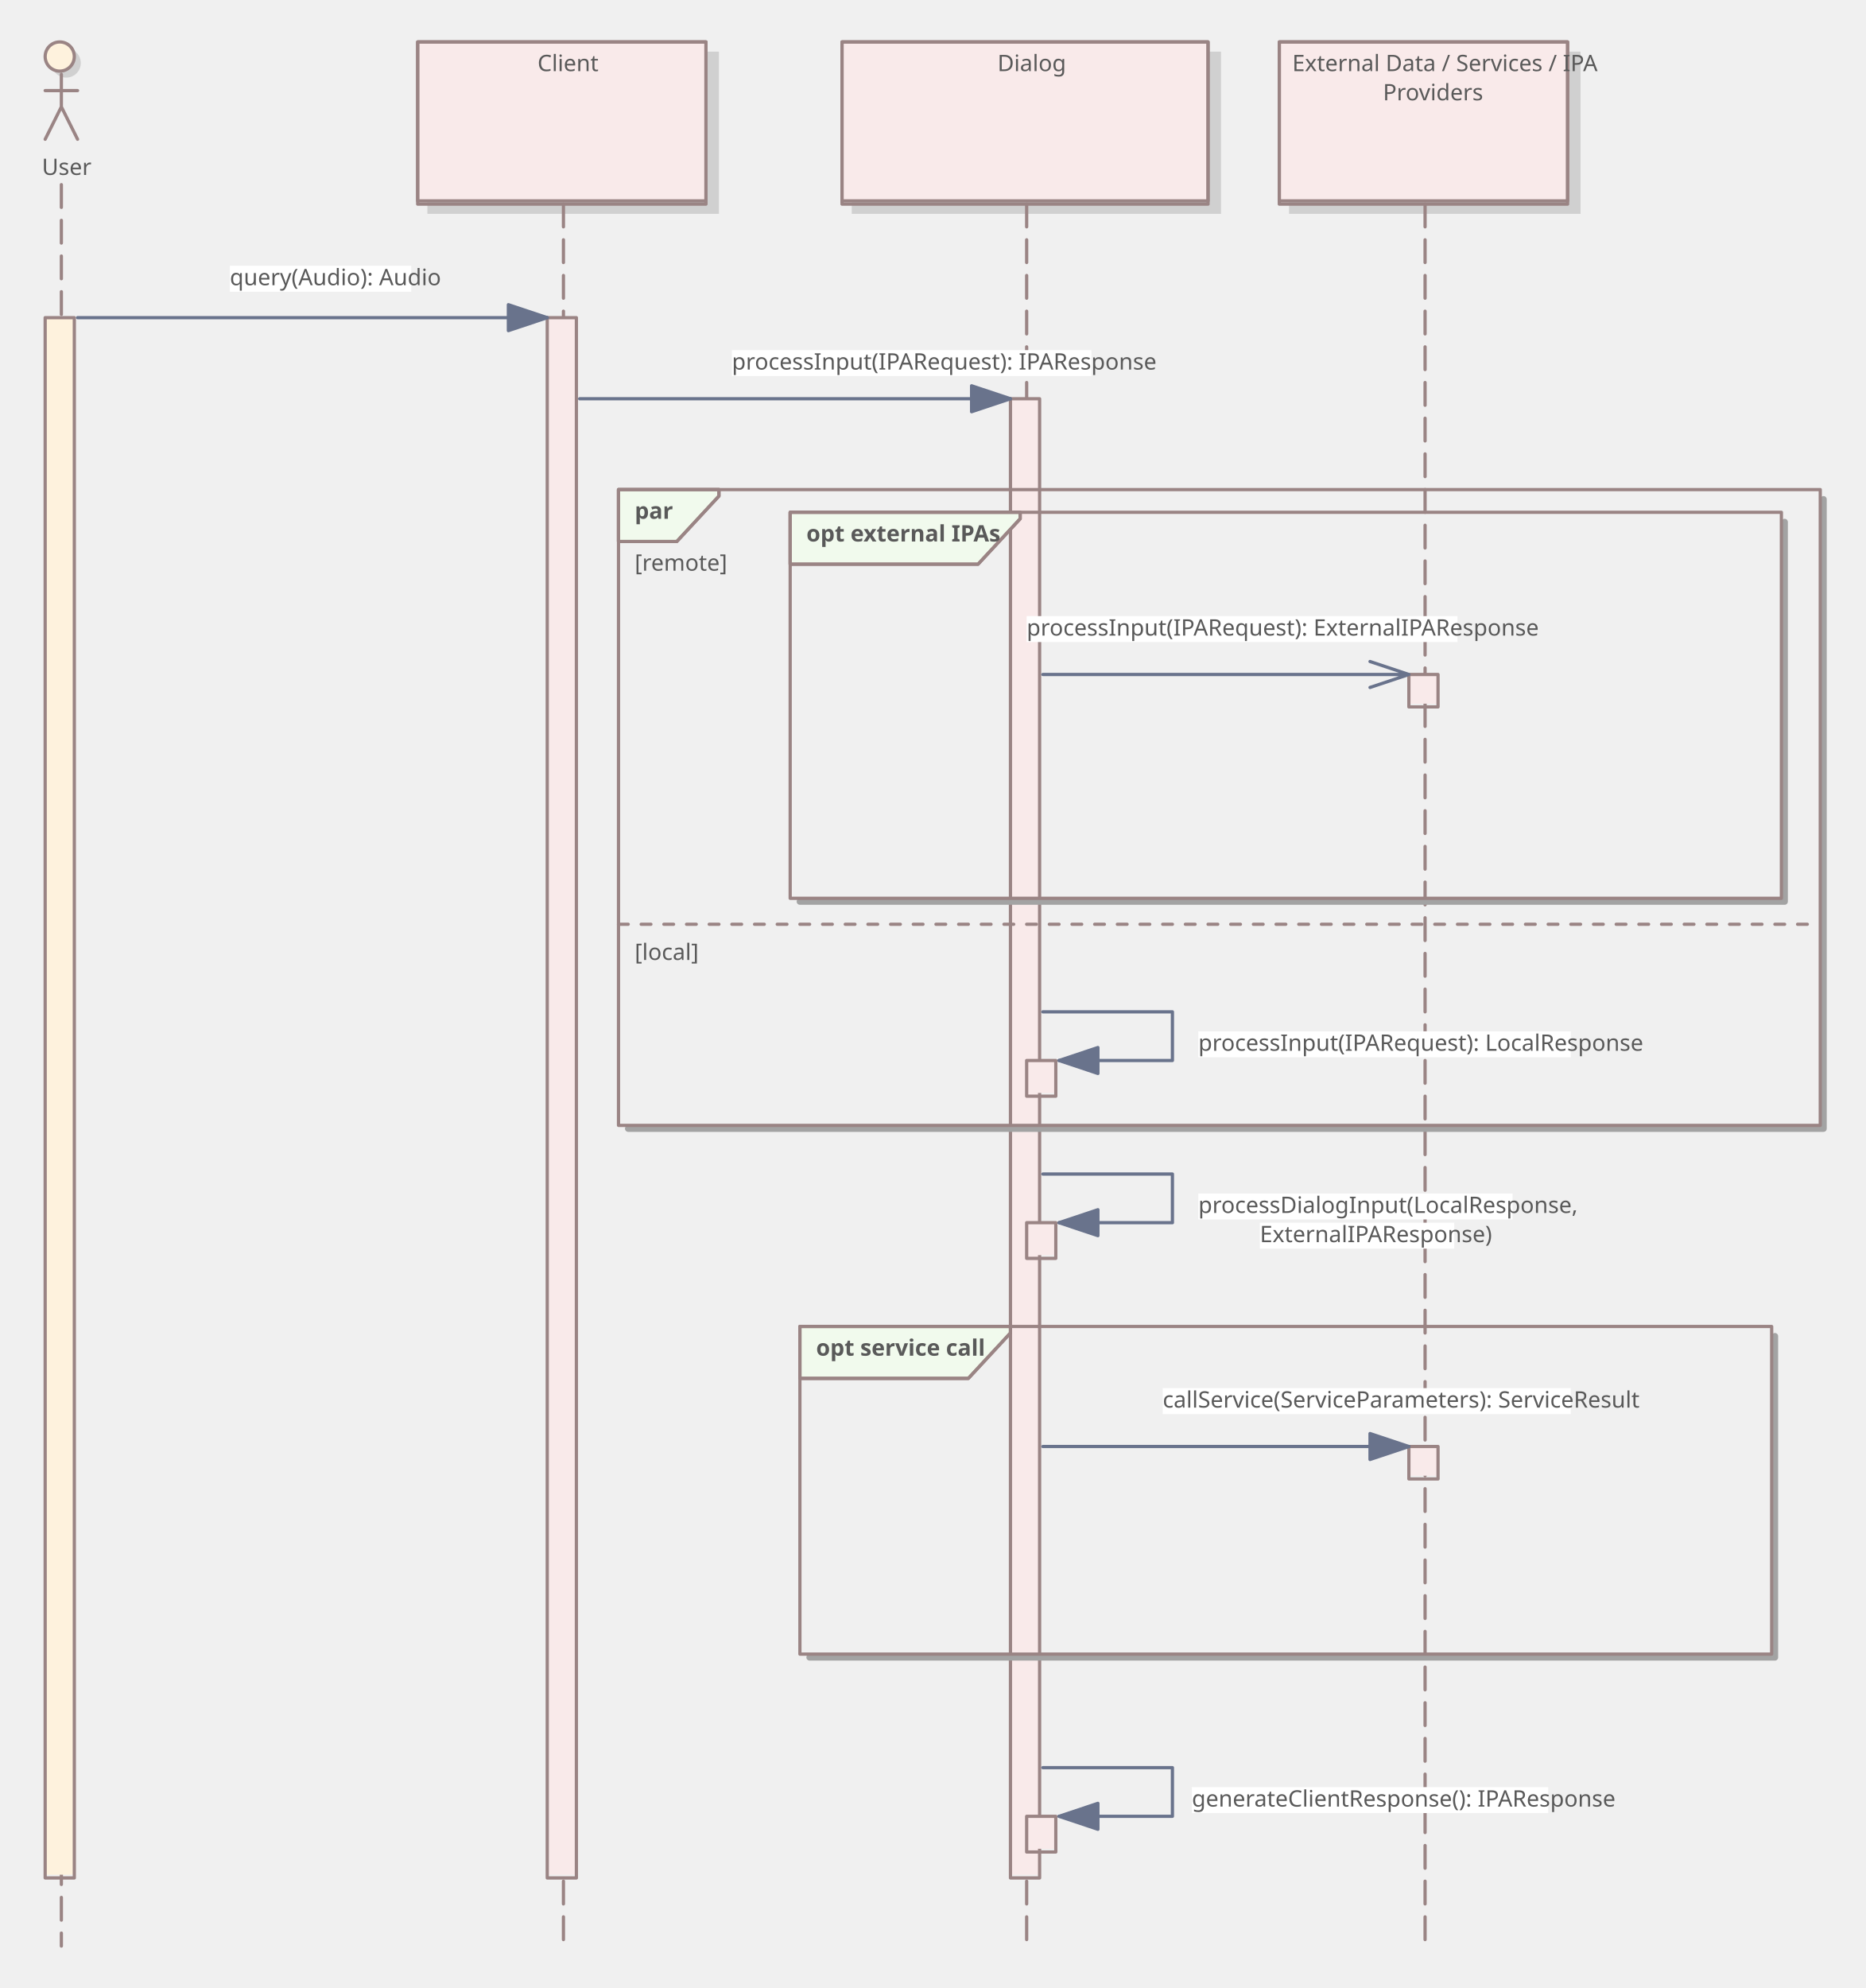
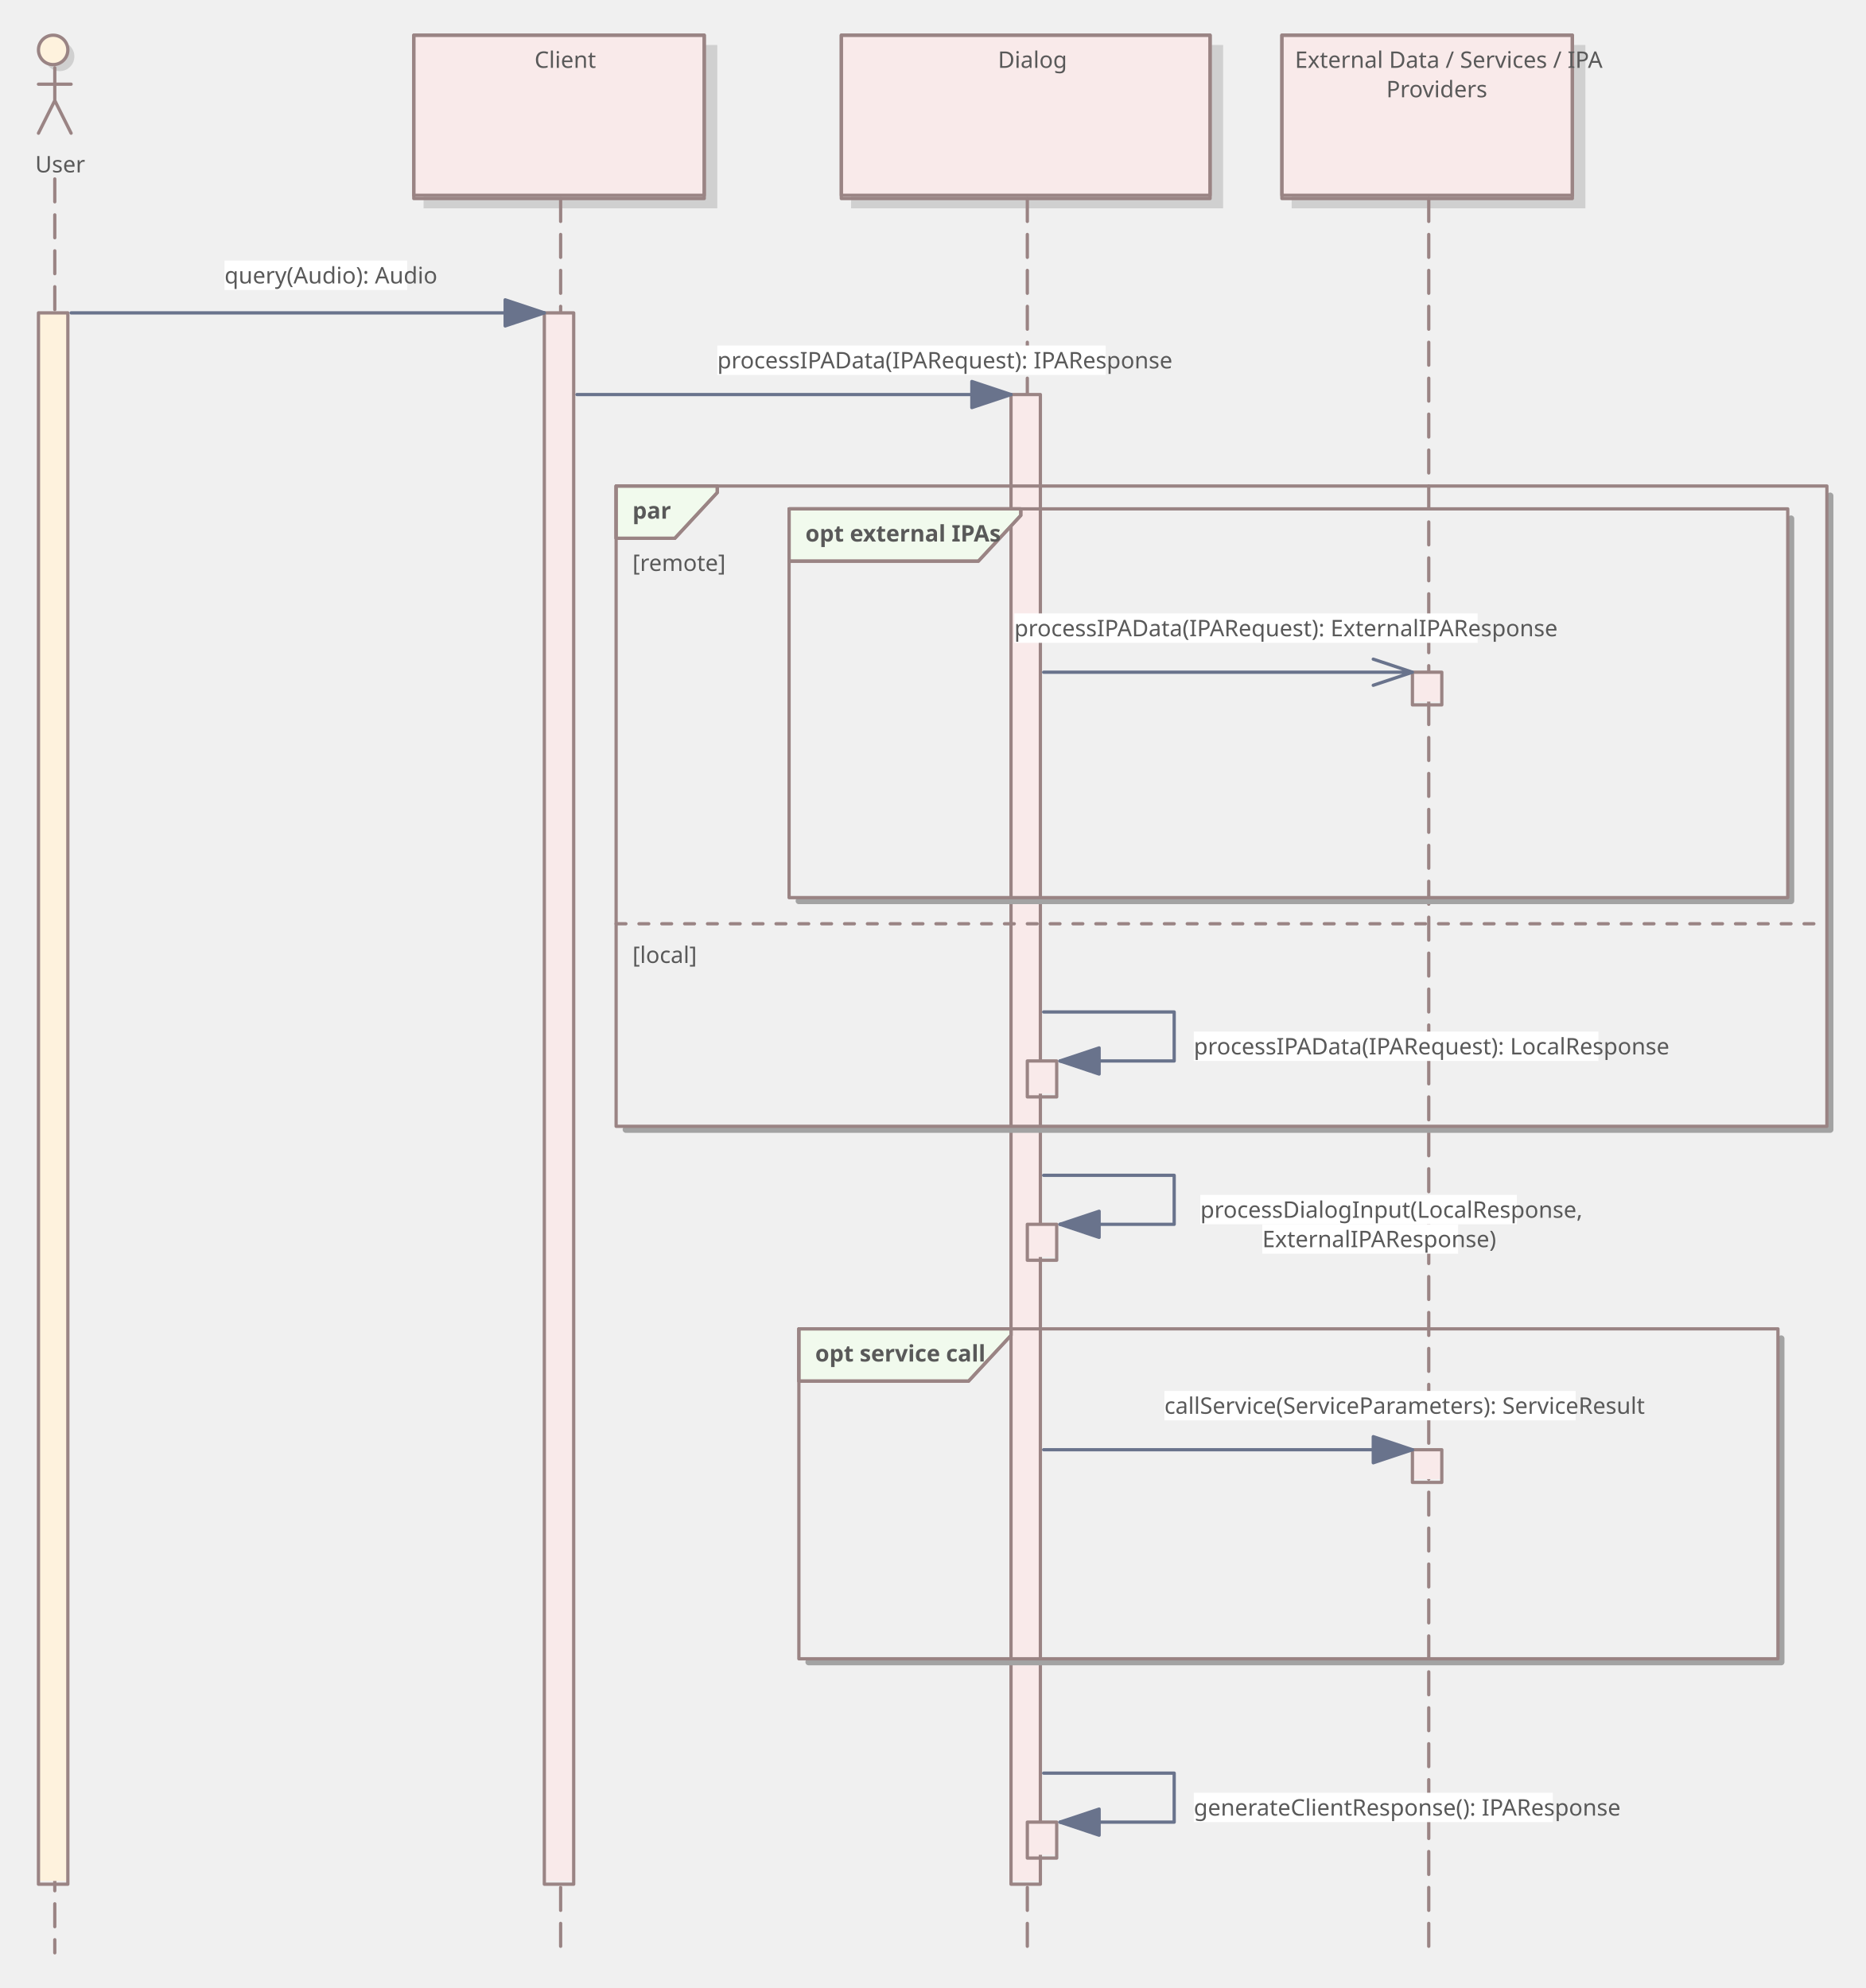
- <svg xmlns="http://www.w3.org/2000/svg" version="1.1" preserveAspectRatio="xMidYMid" xml:space="preserve" width="355.92pt" height="379.238pt" viewBox="35.263 22.39 355.92 379.238">
+ <svg xmlns="http://www.w3.org/2000/svg" version="1.1" preserveAspectRatio="xMidYMid" xml:space="preserve" width="423.907pt" height="451.888pt" viewBox="43.915 28.578 423.907 451.888">
  <g transform="matrix(1 0 0 -1 0 790)">
    <g stroke="#000000" fill="none" fill-rule="evenodd" stroke-width="1" stroke-linecap="round" stroke-linejoin="round" stroke-miterlimit="3" letter-spacing="normal" font-weight="normal" font-style="normal" baseline-shift="0">
      <g transform="matrix(0.5 0 0 0.5 0 790.55)">
-         <g transform="matrix(1.236073 0 0 -1.237609 0 0)" font-family="CalibriUnicode" font-size="7">
+         <g transform="matrix(1.483299 0 0 -1.485139 0 0)" font-family="CalibriUnicode" font-size="7">
          <path fill="#D0D0D0" stroke="none" d="M73 56.5C73 54.01 75.01 52 77.5 52C79.99 52 82 54.01 82 56.5C82 58.99 79.99 61 77.5 61C75.01 61 73 58.99 73 56.5" />
          <path stroke="none" fill="#FEF2DD" d="M71 54.5C71 52.01 73.01 50 75.5 50C77.99 50 80 52.01 80 54.5C80 56.99 77.99 59 75.5 59C73.01 59 71 56.99 71 54.5" />
          <path stroke="#9A8484" d="M71 54.5C71 52.01 73.01 50 75.5 50C77.99 50 80 52.01 80 54.5C80 56.99 77.99 59 75.5 59C73.01 59 71 56.99 71 54.5M76 60V70M71 65H81M71 80L76 70m5 10L76 70" />
          <text transform="matrix(1 0 0 1 70 85)" fill="#595959" stroke="none">
-             <tspan dx="0 " x="0" y="6">User</tspan>
+             <tspan dx="0 " x="0" y="7">User</tspan>
          </text>
          <path stroke="#9A8484" stroke-dasharray="7,4" d="M76 94L76 637" />
          <rect stroke="none" fill="#FEF2DD" x="71" y="135" width="9" height="480" />
          <rect stroke="#9A8484" x="71" y="135" width="9" height="481" />
          <rect fill="#D0D0D0" stroke="none" x="189" y="53" width="90" height="50" />
          <rect stroke="none" fill="#F9EAEA" x="186" y="50" width="89" height="49" />
          <rect stroke="#9A8484" x="186" y="50" width="89" height="50" />
          <rect stroke="#9A8484" x="186" y="50" width="89" height="49" />
          <text transform="matrix(1 0 0 1 223 53)" fill="#595959" stroke="none">
-             <tspan dx="0 " x="0" y="6">Client</tspan>
+             <tspan dx="0 " x="0" y="7">Client</tspan>
          </text>
          <path stroke="#9A8484" stroke-dasharray="7,4" d="M231 100L231 635" />
          <rect stroke="none" fill="#F9EAEA" x="226" y="135" width="9" height="480" />
          <rect stroke="#9A8484" x="226" y="135" width="9" height="481" />
          <rect fill="#D0D0D0" stroke="none" x="320" y="53" width="114" height="50" />
          <rect stroke="none" fill="#F9EAEA" x="317" y="50" width="113" height="49" />
          <rect stroke="#9A8484" x="317" y="50" width="113" height="50" />
          <rect stroke="#9A8484" x="317" y="50" width="113" height="49" />
          <text transform="matrix(1 0 0 1 365 53)" fill="#595959" stroke="none">
-             <tspan dx="0 " x="0" y="6">Dialog</tspan>
+             <tspan dx="0 " x="0" y="7">Dialog</tspan>
          </text>
          <path stroke="#9A8484" stroke-dasharray="7,4" d="M374 100L374 635" />
          <rect stroke="none" fill="#F9EAEA" x="369" y="160" width="9" height="455" />
          <rect stroke="#9A8484" x="369" y="160" width="9" height="456" />
          <rect stroke="none" fill="#F9EAEA" x="374" y="364" width="9" height="10" />
          <rect stroke="#9A8484" x="374" y="364" width="9" height="11" />
          <rect stroke="none" fill="#F9EAEA" x="374" y="414" width="9" height="10" />
          <rect stroke="#9A8484" x="374" y="414" width="9" height="11" />
          <rect stroke="none" fill="#F9EAEA" x="374" y="597" width="9" height="10" />
          <rect stroke="#9A8484" x="374" y="597" width="9" height="11" />
          <rect fill="#D0D0D0" stroke="none" x="455" y="53" width="90" height="50" />
          <rect stroke="none" fill="#F9EAEA" x="452" y="50" width="89" height="49" />
          <rect stroke="#9A8484" x="452" y="50" width="89" height="50" />
          <rect stroke="#9A8484" x="452" y="50" width="89" height="49" />
          <text transform="matrix(1 0 0 1 456 53)" fill="#595959" stroke="none">
-             <tspan dx="0 " x="0" y="6">External Data / Services / IPA</tspan>
+             <tspan dx="0 " x="0" y="7">External Data / Services / IPA</tspan>
          </text>
          <text transform="matrix(1 0 0 1 484 62)" fill="#595959" stroke="none">
-             <tspan dx="0 " x="0" y="6">Providers</tspan>
+             <tspan dx="0 " x="0" y="7">Providers</tspan>
          </text>
          <path stroke="#9A8484" stroke-dasharray="7,4" d="M497 100L497 635" />
          <rect stroke="none" fill="#F9EAEA" x="492" y="245" width="9" height="9" />
          <rect stroke="#9A8484" x="492" y="245" width="9" height="10" />
          <rect stroke="none" fill="#F9EAEA" x="492" y="483" width="9" height="9" />
          <rect stroke="#9A8484" x="492" y="483" width="9" height="10" />
          <path stroke="#A3A3A3" stroke-width="2" d="M307 548H605m0 0V449" />
          <path stroke="#9A8484" d="M304 446V547m0 0H604m0 0V446m0 0H304" />
          <path stroke="#9A8484" fill="#F1FAED" d="M304 446v16h52l13 -14v-2H304" />
          <path stroke="#9A8484" d="M304 446v16h52l13 -14v-2H304 Z" />
          <text transform="matrix(1 0 0 1 309 449)" fill="#595959" font-weight="bold" stroke="none">
-             <tspan dx="0 " x="0" y="6">opt service call</tspan>
+             <tspan dx="0 " x="0" y="7">opt service call</tspan>
          </text>
          <path stroke="#A3A3A3" stroke-width="2" d="M304 315H608m0 0V198" />
          <path stroke="#9A8484" d="M301 195V314m0 0H607m0 0V195m0 0H301" />
          <path stroke="#9A8484" fill="#F1FAED" d="M301 195v16h58l13 -14v-2H301" />
          <path stroke="#9A8484" d="M301 195v16h58l13 -14v-2H301 Z" />
          <text transform="matrix(1 0 0 1 306 198)" fill="#595959" font-weight="bold" stroke="none">
-             <tspan dx="0 " x="0" y="6">opt external IPAs</tspan>
+             <tspan dx="0 " x="0" y="7">opt external IPAs</tspan>
          </text>
          <path stroke="#A3A3A3" stroke-width="2" d="M251 385H620m0 0V191" />
          <path stroke="#9A8484" d="M248 188V384m0 0H619m0 0V188m0 0H248" />
          <path stroke="#9A8484" fill="#F1FAED" d="M248 188v16h18l13 -14v-2H248" />
          <path stroke="#9A8484" d="M248 188v16h18l13 -14v-2H248 Z" />
          <text transform="matrix(1 0 0 1 253 191)" fill="#595959" font-weight="bold" stroke="none">
-             <tspan dx="0 " x="0" y="6">par </tspan>
+             <tspan dx="0 " x="0" y="7">par </tspan>
          </text>
          <path stroke="#9A8484" stroke-dasharray="3,4" d="M248 322L615 322" />
          <text transform="matrix(1 0 0 1 253 207)" fill="#595959" stroke="none">
-             <tspan dx="0 " x="0" y="6">[remote]</tspan>
+             <tspan dx="0 " x="0" y="7">[remote]</tspan>
          </text>
          <text transform="matrix(1 0 0 1 253 327)" fill="#595959" stroke="none">
-             <tspan dx="0 " x="0" y="6">[local]</tspan>
+             <tspan dx="0 " x="0" y="7">[local]</tspan>
          </text>
          <path stroke="#69738C" d="M81 135H226" />
          <path stroke="#69738C" fill="#69738C" d="M214 131v4v4l12 -4l-12 -4" />
          <path stroke="#69738C" d="M236 160H369" />
          <path stroke="#69738C" fill="#69738C" d="M357 156v4v4l12 -4l-12 -4" />
          <path stroke="#69738C" d="M379 245H492m0 0l-12 -4m12 4l-12 4" />
          <path stroke="#69738C" d="M379 349h40m0 0v15m0 0H384" />
          <path stroke="#69738C" fill="#69738C" d="M396 360v4v4l-12 -4l12 -4" />
          <path stroke="#69738C" d="M379 399h40m0 0v15m0 0H384" />
          <path stroke="#69738C" fill="#69738C" d="M396 410v4v4l-12 -4l12 -4" />
          <path stroke="#69738C" d="M379 483H492" />
          <path stroke="#69738C" fill="#69738C" d="M480 479v4v4l12 -4l-12 -4" />
          <path stroke="#69738C" d="M379 582h40m0 0v15m0 0H384" />
          <path stroke="#69738C" fill="#69738C" d="M396 593v4v4l-12 -4l12 -4" />
          <g transform="matrix(1 0 0 -1 427 405)">
-             <rect fill="#FFFFFF" stroke="none" x="0" width="97" y="-8" height="8" />
+             <rect fill="#FFFFFF" stroke="none" x="0" width="97" y="-9" height="9" />
          </g>
          <text transform="matrix(1 0 0 1 427 405)" fill="#595959" stroke="none">
-             <tspan dx="0 " x="0" y="6">processDialogInput(LocalResponse,</tspan>
+             <tspan dx="0 " x="0" y="7">processDialogInput(LocalResponse,</tspan>
          </text>
          <g transform="matrix(1 0 0 -1 446 414)">
-             <rect fill="#FFFFFF" stroke="none" x="0" width="60" y="-8" height="8" />
+             <rect fill="#FFFFFF" stroke="none" x="0" width="60" y="-9" height="9" />
          </g>
          <text transform="matrix(1 0 0 1 446 414)" fill="#595959" stroke="none">
-             <tspan dx="0 " x="0" y="6">ExternalIPAResponse)</tspan>
+             <tspan dx="0 " x="0" y="7">ExternalIPAResponse)</tspan>
          </text>
-           <g transform="matrix(1 0 0 -1 427 355)">
-             <rect fill="#FFFFFF" stroke="none" x="0" width="115" y="-8" height="8" />
+           <g transform="matrix(1 0 0 -1 279 145)">
+             <rect fill="#FFFFFF" stroke="none" x="0" width="119" y="-9" height="9" />
          </g>
-           <text transform="matrix(1 0 0 1 427 355)" fill="#595959" stroke="none">
-             <tspan dx="0 " x="0" y="6">processInput(IPARequest): LocalResponse</tspan>
+           <text transform="matrix(1 0 0 1 279 145)" fill="#595959" stroke="none">
+             <tspan dx="0 " x="0" y="7">processIPAData(IPARequest): IPAResponse</tspan>
+           </text>
+           <g transform="matrix(1 0 0 -1 128 119)">
+             <rect fill="#FFFFFF" stroke="none" x="0" width="56" y="-9" height="9" />
+           </g>
+           <text transform="matrix(1 0 0 1 128 119)" fill="#595959" stroke="none">
+             <tspan dx="0 " x="0" y="7">query(Audio): Audio</tspan>
+           </text>
+           <g transform="matrix(1 0 0 -1 370 227)">
+             <rect fill="#FFFFFF" stroke="none" x="0" width="142" y="-9" height="9" />
+           </g>
+           <text transform="matrix(1 0 0 1 370 227)" fill="#595959" stroke="none">
+             <tspan dx="0 " x="0" y="7">processIPAData(IPARequest): ExternalIPAResponse</tspan>
+           </text>
+           <g transform="matrix(1 0 0 -1 425 355)">
+             <rect fill="#FFFFFF" stroke="none" x="0" width="124" y="-9" height="9" />
+           </g>
+           <text transform="matrix(1 0 0 1 425 355)" fill="#595959" stroke="none">
+             <tspan dx="0 " x="0" y="7">processIPAData(IPARequest): LocalResponse</tspan>
+           </text>
+           <g transform="matrix(1 0 0 -1 416 465)">
+             <rect fill="#FFFFFF" stroke="none" x="0" width="126" y="-9" height="9" />
+           </g>
+           <text transform="matrix(1 0 0 1 416 465)" fill="#595959" stroke="none">
+             <tspan dx="0 " x="0" y="7">callService(ServiceParameters): ServiceResult</tspan>
          </text>
          <g transform="matrix(1 0 0 -1 425 588)">
-             <rect fill="#FFFFFF" stroke="none" x="0" width="110" y="-8" height="8" />
+             <rect fill="#FFFFFF" stroke="none" x="0" width="110" y="-9" height="9" />
          </g>
          <text transform="matrix(1 0 0 1 425 588)" fill="#595959" stroke="none">
-             <tspan dx="0 " x="0" y="6">generateClientResponse(): IPAResponse</tspan>
-           </text>
-           <g transform="matrix(1 0 0 -1 128 119)">
-             <rect fill="#FFFFFF" stroke="none" x="0" width="56" y="-8" height="8" />
-           </g>
-           <text transform="matrix(1 0 0 1 128 119)" fill="#595959" stroke="none">
-             <tspan dx="0 " x="0" y="6">query(Audio): Audio</tspan>
-           </text>
-           <g transform="matrix(1 0 0 -1 374 227)">
-             <rect fill="#FFFFFF" stroke="none" x="0" width="133" y="-8" height="8" />
-           </g>
-           <text transform="matrix(1 0 0 1 374 227)" fill="#595959" stroke="none">
-             <tspan dx="0 " x="0" y="6">processInput(IPARequest): ExternalIPAResponse</tspan>
-           </text>
-           <g transform="matrix(1 0 0 -1 283 145)">
-             <rect fill="#FFFFFF" stroke="none" x="0" width="111" y="-8" height="8" />
-           </g>
-           <text transform="matrix(1 0 0 1 283 145)" fill="#595959" stroke="none">
-             <tspan dx="0 " x="0" y="6">processInput(IPARequest): IPAResponse</tspan>
-           </text>
-           <g transform="matrix(1 0 0 -1 416 465)">
-             <rect fill="#FFFFFF" stroke="none" x="0" width="126" y="-8" height="8" />
-           </g>
-           <text transform="matrix(1 0 0 1 416 465)" fill="#595959" stroke="none">
-             <tspan dx="0 " x="0" y="6">callService(ServiceParameters): ServiceResult</tspan>
+             <tspan dx="0 " x="0" y="7">generateClientResponse(): IPAResponse</tspan>
          </text>
        </g>
      </g>
    </g>
  </g>
</svg>
